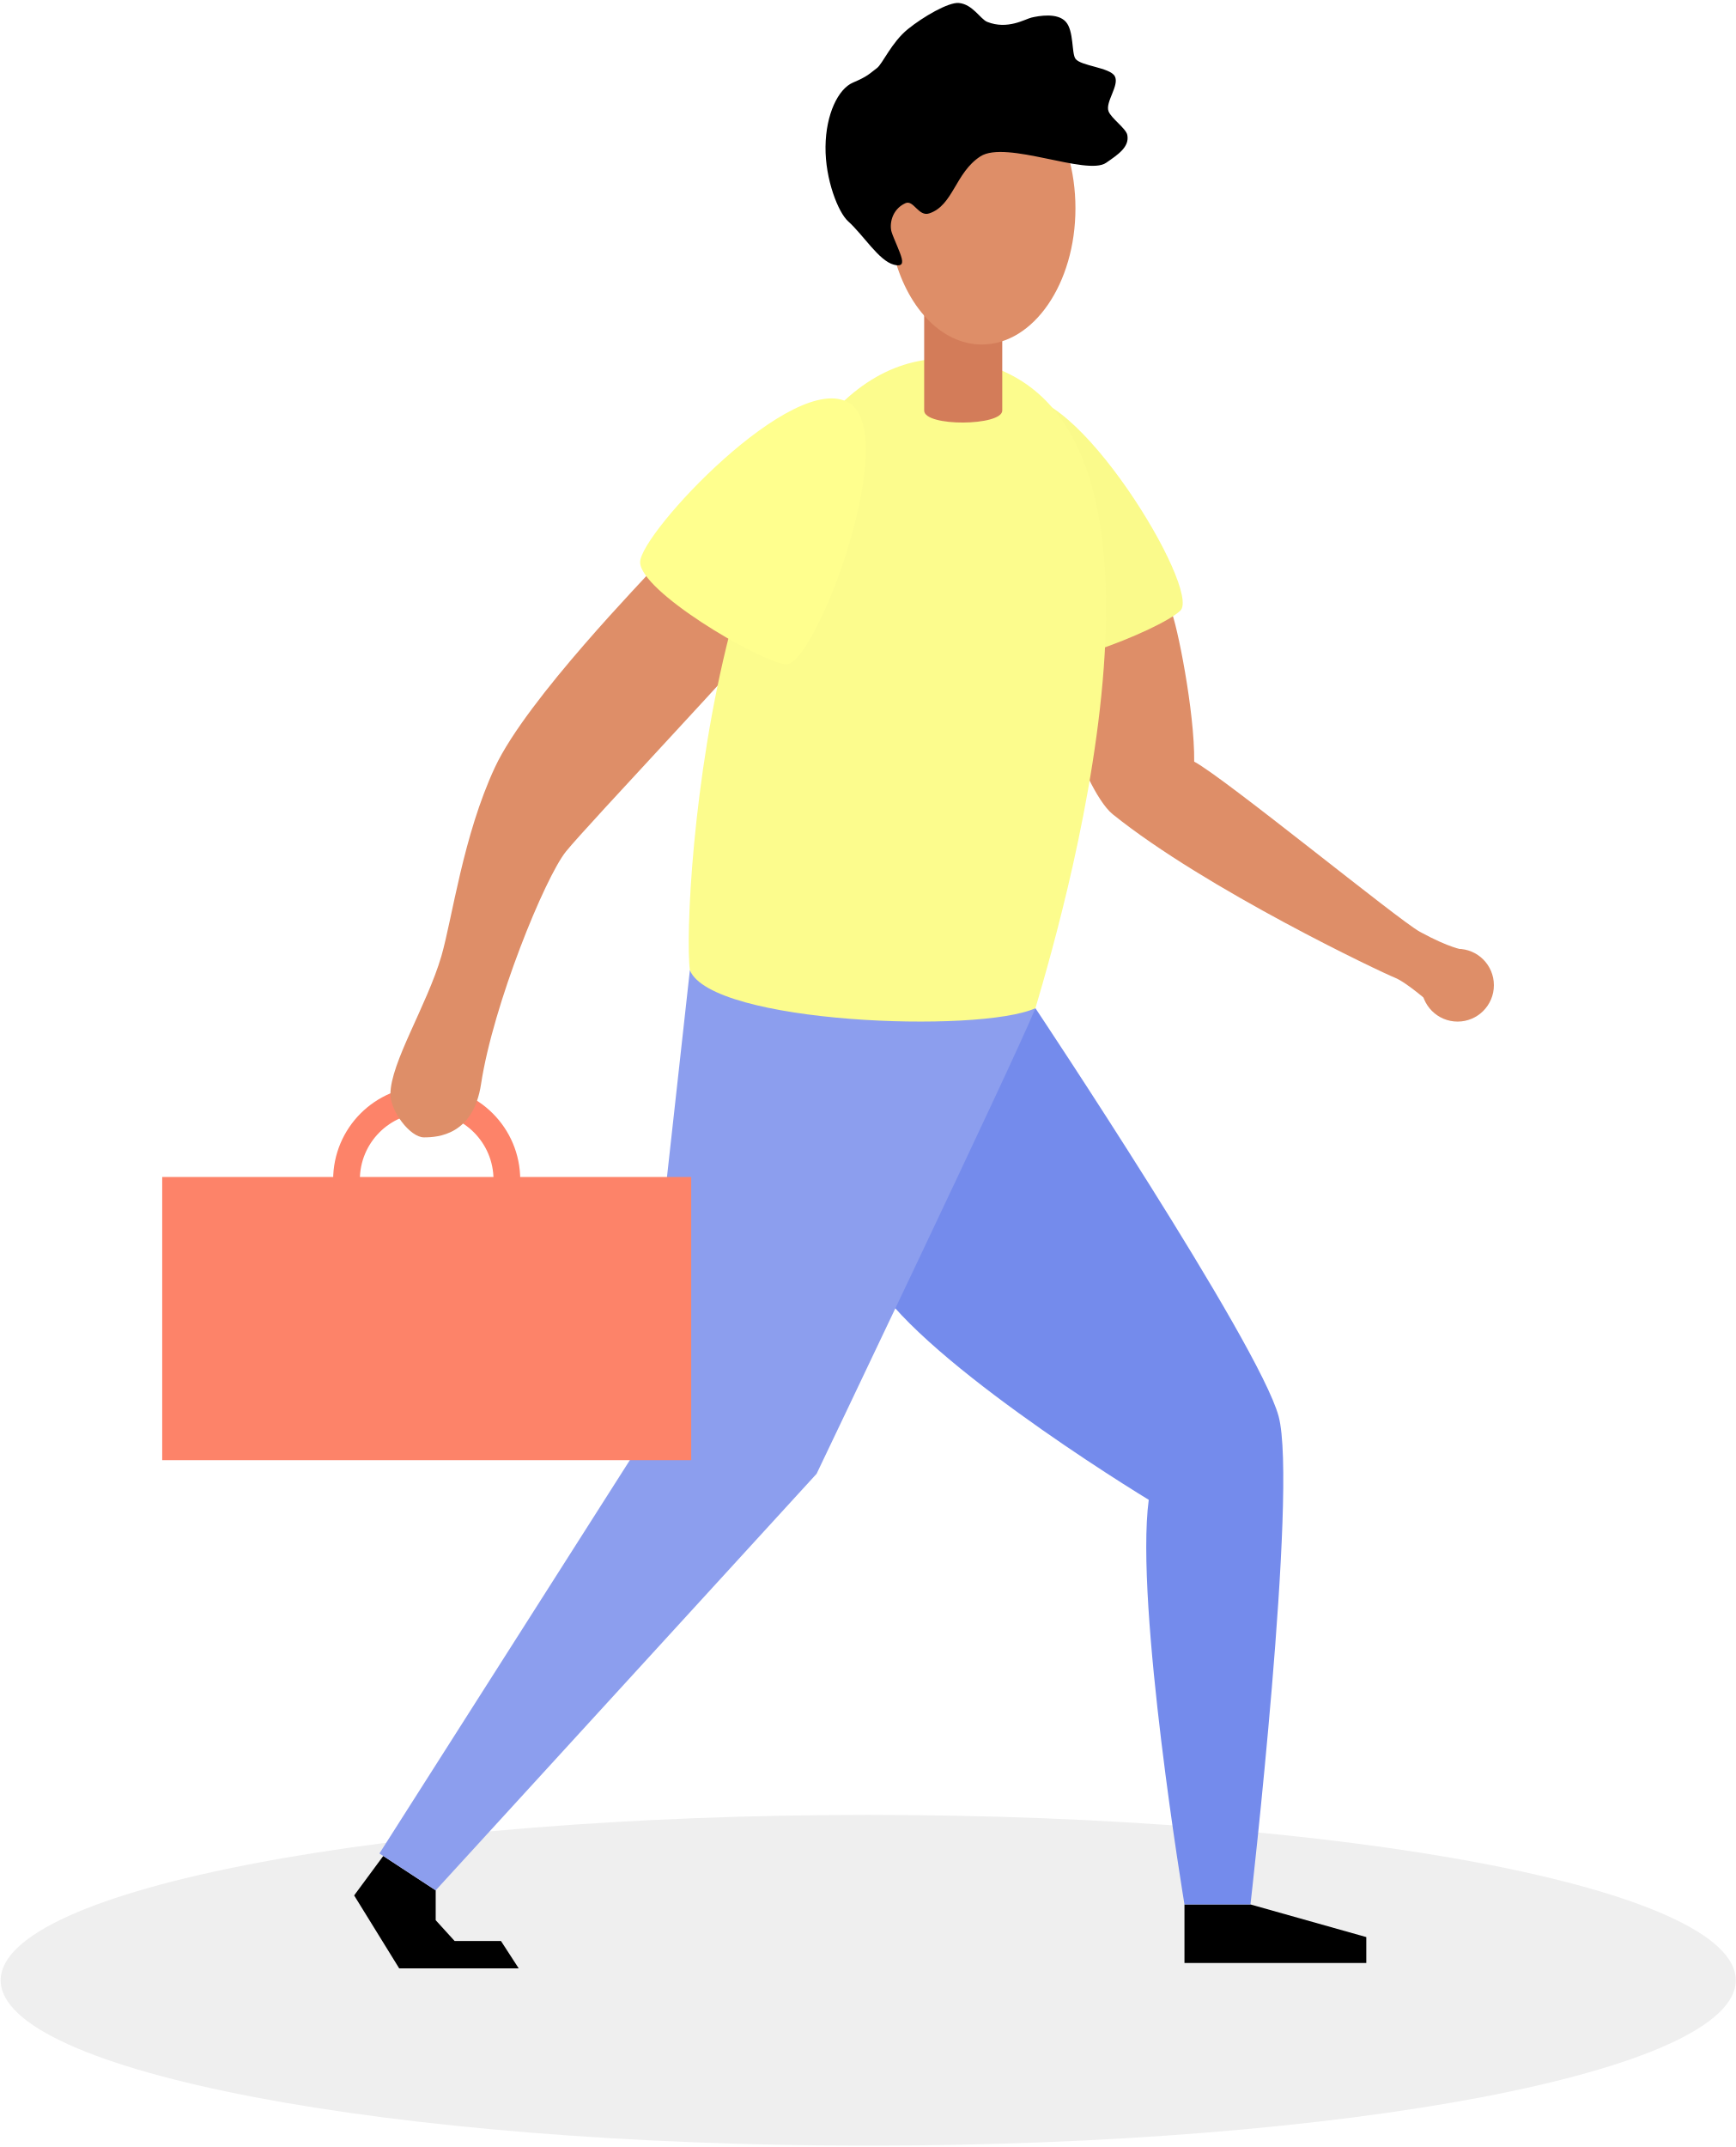
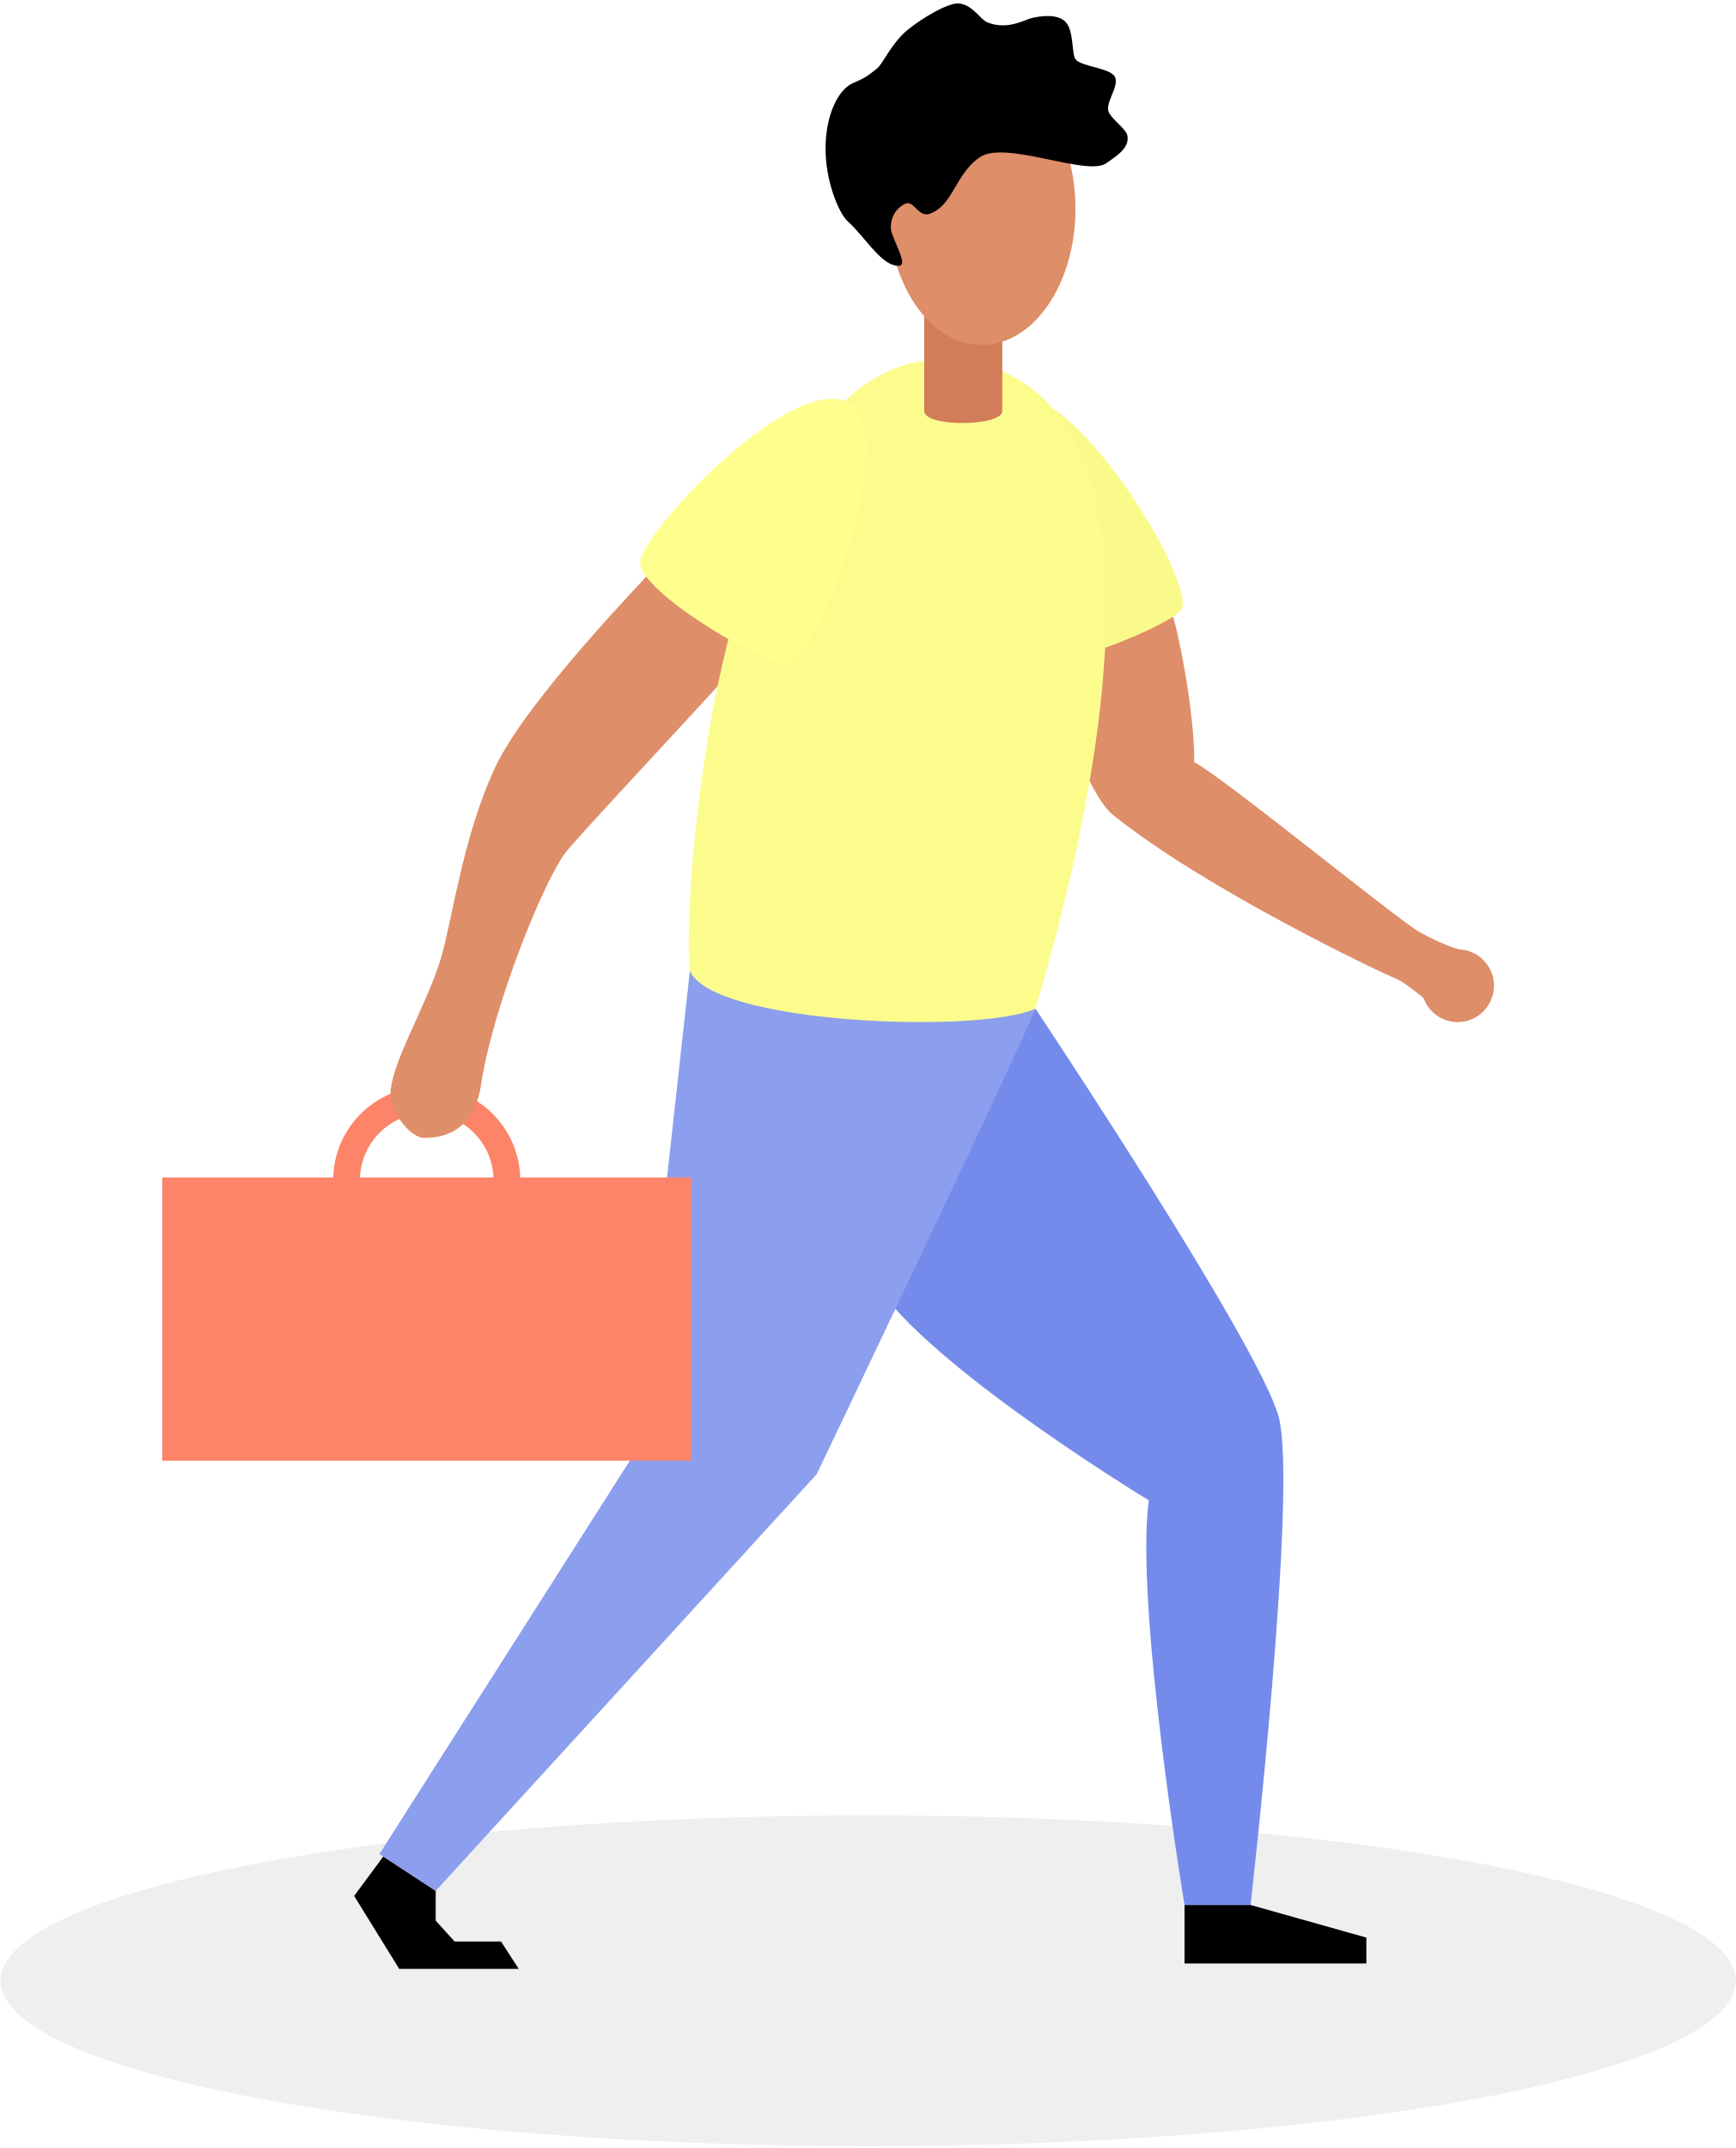
- <svg xmlns="http://www.w3.org/2000/svg" viewBox="0 0 186 230" version="1.1">
+ <svg xmlns="http://www.w3.org/2000/svg" width="194" height="240" viewBox="0 0 186 230" version="1.1">
  <g stroke="none" stroke-width="1" fill="none" fill-rule="evenodd">
    <ellipse id="Oval" fill="#EFEFEF" fill-rule="nonzero" cx="93.035" cy="212.138" rx="92.965" ry="17.716" />
    <polyline id="Path" fill="#000000" fill-rule="nonzero" points="126.924 204.016 126.924 210.286 146.407 210.286 146.407 207.512 133.996 204.016" />
    <polyline id="Path" fill="#000000" fill-rule="nonzero" points="46.687 202.505 46.687 205.702 48.715 207.932 53.683 207.932 55.584 210.865 42.777 210.865 37.949 203.049 41.069 198.824" />
    <path d="M110.952,108.005 C110.952,108.005 134.923,143.952 137.012,151.724 C139.1,159.495 133.996,204.016 133.996,204.016 L126.924,204.016 C126.924,204.016 121.589,171.943 123.096,160.669 C117.758,157.418 94.587,142.654 92.718,135.045" id="Path" fill="#748BEC" fill-rule="nonzero" />
    <path d="M110.952,108.005 C108.731,113.489 87.503,157.882 87.503,157.882 L46.687,202.505 L40.657,198.554 L68.242,155.242 L73.924,103.939" id="Path" fill="#8C9EEE" fill-rule="nonzero" />
    <rect id="Rectangle" fill="#FD8369" fill-rule="nonzero" x="17.381" y="126.086" width="56.686" height="30.336" />
    <ellipse id="Oval" stroke="#FD8369" stroke-width="2.863" cx="45.722" cy="126.385" rx="8.592" ry="8.611" />
    <path d="M125.474,65.405 C126.109,66.751 128.029,76.221 127.965,81.591 C131.219,83.319 149.866,98.579 152.155,99.823 C155.485,101.636 156.599,101.636 156.878,101.846 C156.288,102.905 153.456,107.648 153.456,107.648 C153.456,107.648 150.752,105.234 149.444,104.725 C148.137,104.216 129.248,95.283 119.234,87.228 C117.513,85.844 115.39,80.961 115.263,79.562 C115.136,78.162 115.599,66.9 115.599,66.9 L125.474,65.405 Z" id="Path" fill="#DE8E68" fill-rule="nonzero" />
    <path d="M70.296,60.573 C69.325,61.744 56.451,74.869 53.032,82.205 C49.614,89.541 48.474,98.362 47.294,102.434 C45.751,107.699 41.837,113.855 41.837,117.217 C41.837,119.021 43.935,121.843 45.434,121.843 C46.932,121.843 50.718,121.595 51.547,116.136 C52.842,107.616 58.381,94.03 60.656,91.208 C62.932,88.386 81.288,68.981 82.056,67.6 C82.824,66.22 73.47,56.727 70.296,60.573 Z" id="Path" fill="#DE8E68" fill-rule="nonzero" />
    <path d="M108.753,42.711 C114.952,40.404 128.807,63.245 126.474,65.424 C124.141,67.603 110.699,72.811 108.277,70.902 C105.855,68.994 102.205,45.144 108.753,42.711 Z" id="Path" fill="#FAFA8B" fill-rule="nonzero" />
    <path d="M102.456,38.448 C130.137,41.578 114.39,96.39 110.952,108.005 C104.922,110.737 76.27,109.659 73.924,103.939 C73.003,96.734 76.746,36.6 102.456,38.448 Z" id="Path" fill="#FCFC8D" fill-rule="nonzero" />
    <path d="M107.398,43.98 C107.398,45.65 99.031,45.739 99.031,43.98 L99.031,31.631 L107.398,31.631 L107.398,43.98 Z" id="Path" fill="#D37C59" fill-rule="nonzero" />
    <path d="M105.205,7.711 C99.66,7.711 95.166,14.245 95.166,22.307 C95.166,22.746 95.166,23.175 95.208,23.604 C94.371,23.914 93.87,24.714 93.993,25.542 C94.115,26.37 94.83,27.015 95.725,27.104 C97.095,32.811 100.818,36.905 105.205,36.905 C110.747,36.905 115.241,30.371 115.241,22.31 C115.241,14.249 110.764,7.711 105.205,7.711 Z" id="Path" fill="#DE8E68" fill-rule="nonzero" />
    <path d="M93.974,7.29 C93.137,7.913 93.005,8.168 91.413,8.842 C89.821,9.515 88.498,12.226 88.459,15.716 C88.42,19.252 89.835,22.767 90.88,23.704 C92.527,25.182 94.163,27.921 95.774,28.352 C96.446,28.532 96.797,28.412 96.631,27.703 C96.463,26.982 95.766,25.577 95.538,24.844 C95.301,24.076 95.518,22.452 97.022,21.767 C97.892,21.371 98.424,23.239 99.57,22.862 C102.149,22.012 102.355,18.504 105.053,16.754 C107.8,14.973 116.462,18.872 118.522,17.444 C119.76,16.586 121.054,15.758 120.799,14.459 C120.661,13.754 119.073,12.686 118.786,11.917 C118.416,10.929 119.981,9.132 119.459,8.168 C118.944,7.215 115.801,7.079 115.241,6.292 C114.819,5.699 115.083,3.329 114.217,2.343 C113.324,1.325 111.295,1.703 110.528,1.884 C109.834,2.049 107.968,3.217 105.786,2.343 C105.053,2.049 104.22,0.439 102.731,0.318 C101.626,0.229 98.931,1.787 97.285,3.12 C95.541,4.532 94.56,6.855 93.974,7.29 Z" id="Path" fill="#000000" fill-rule="nonzero" />
    <path d="M91.01,43.175 C96.647,46.633 87.299,71.666 84.148,71.17 C80.996,70.673 68.595,63.309 68.595,60.223 C68.595,57.137 85.065,39.526 91.01,43.175 Z" id="Path" fill="#FFFF8E" fill-rule="nonzero" />
    <ellipse id="Oval" fill="#DE8E68" fill-rule="nonzero" cx="156.192" cy="105.542" rx="3.888" ry="3.897" />
  </g>
</svg>
